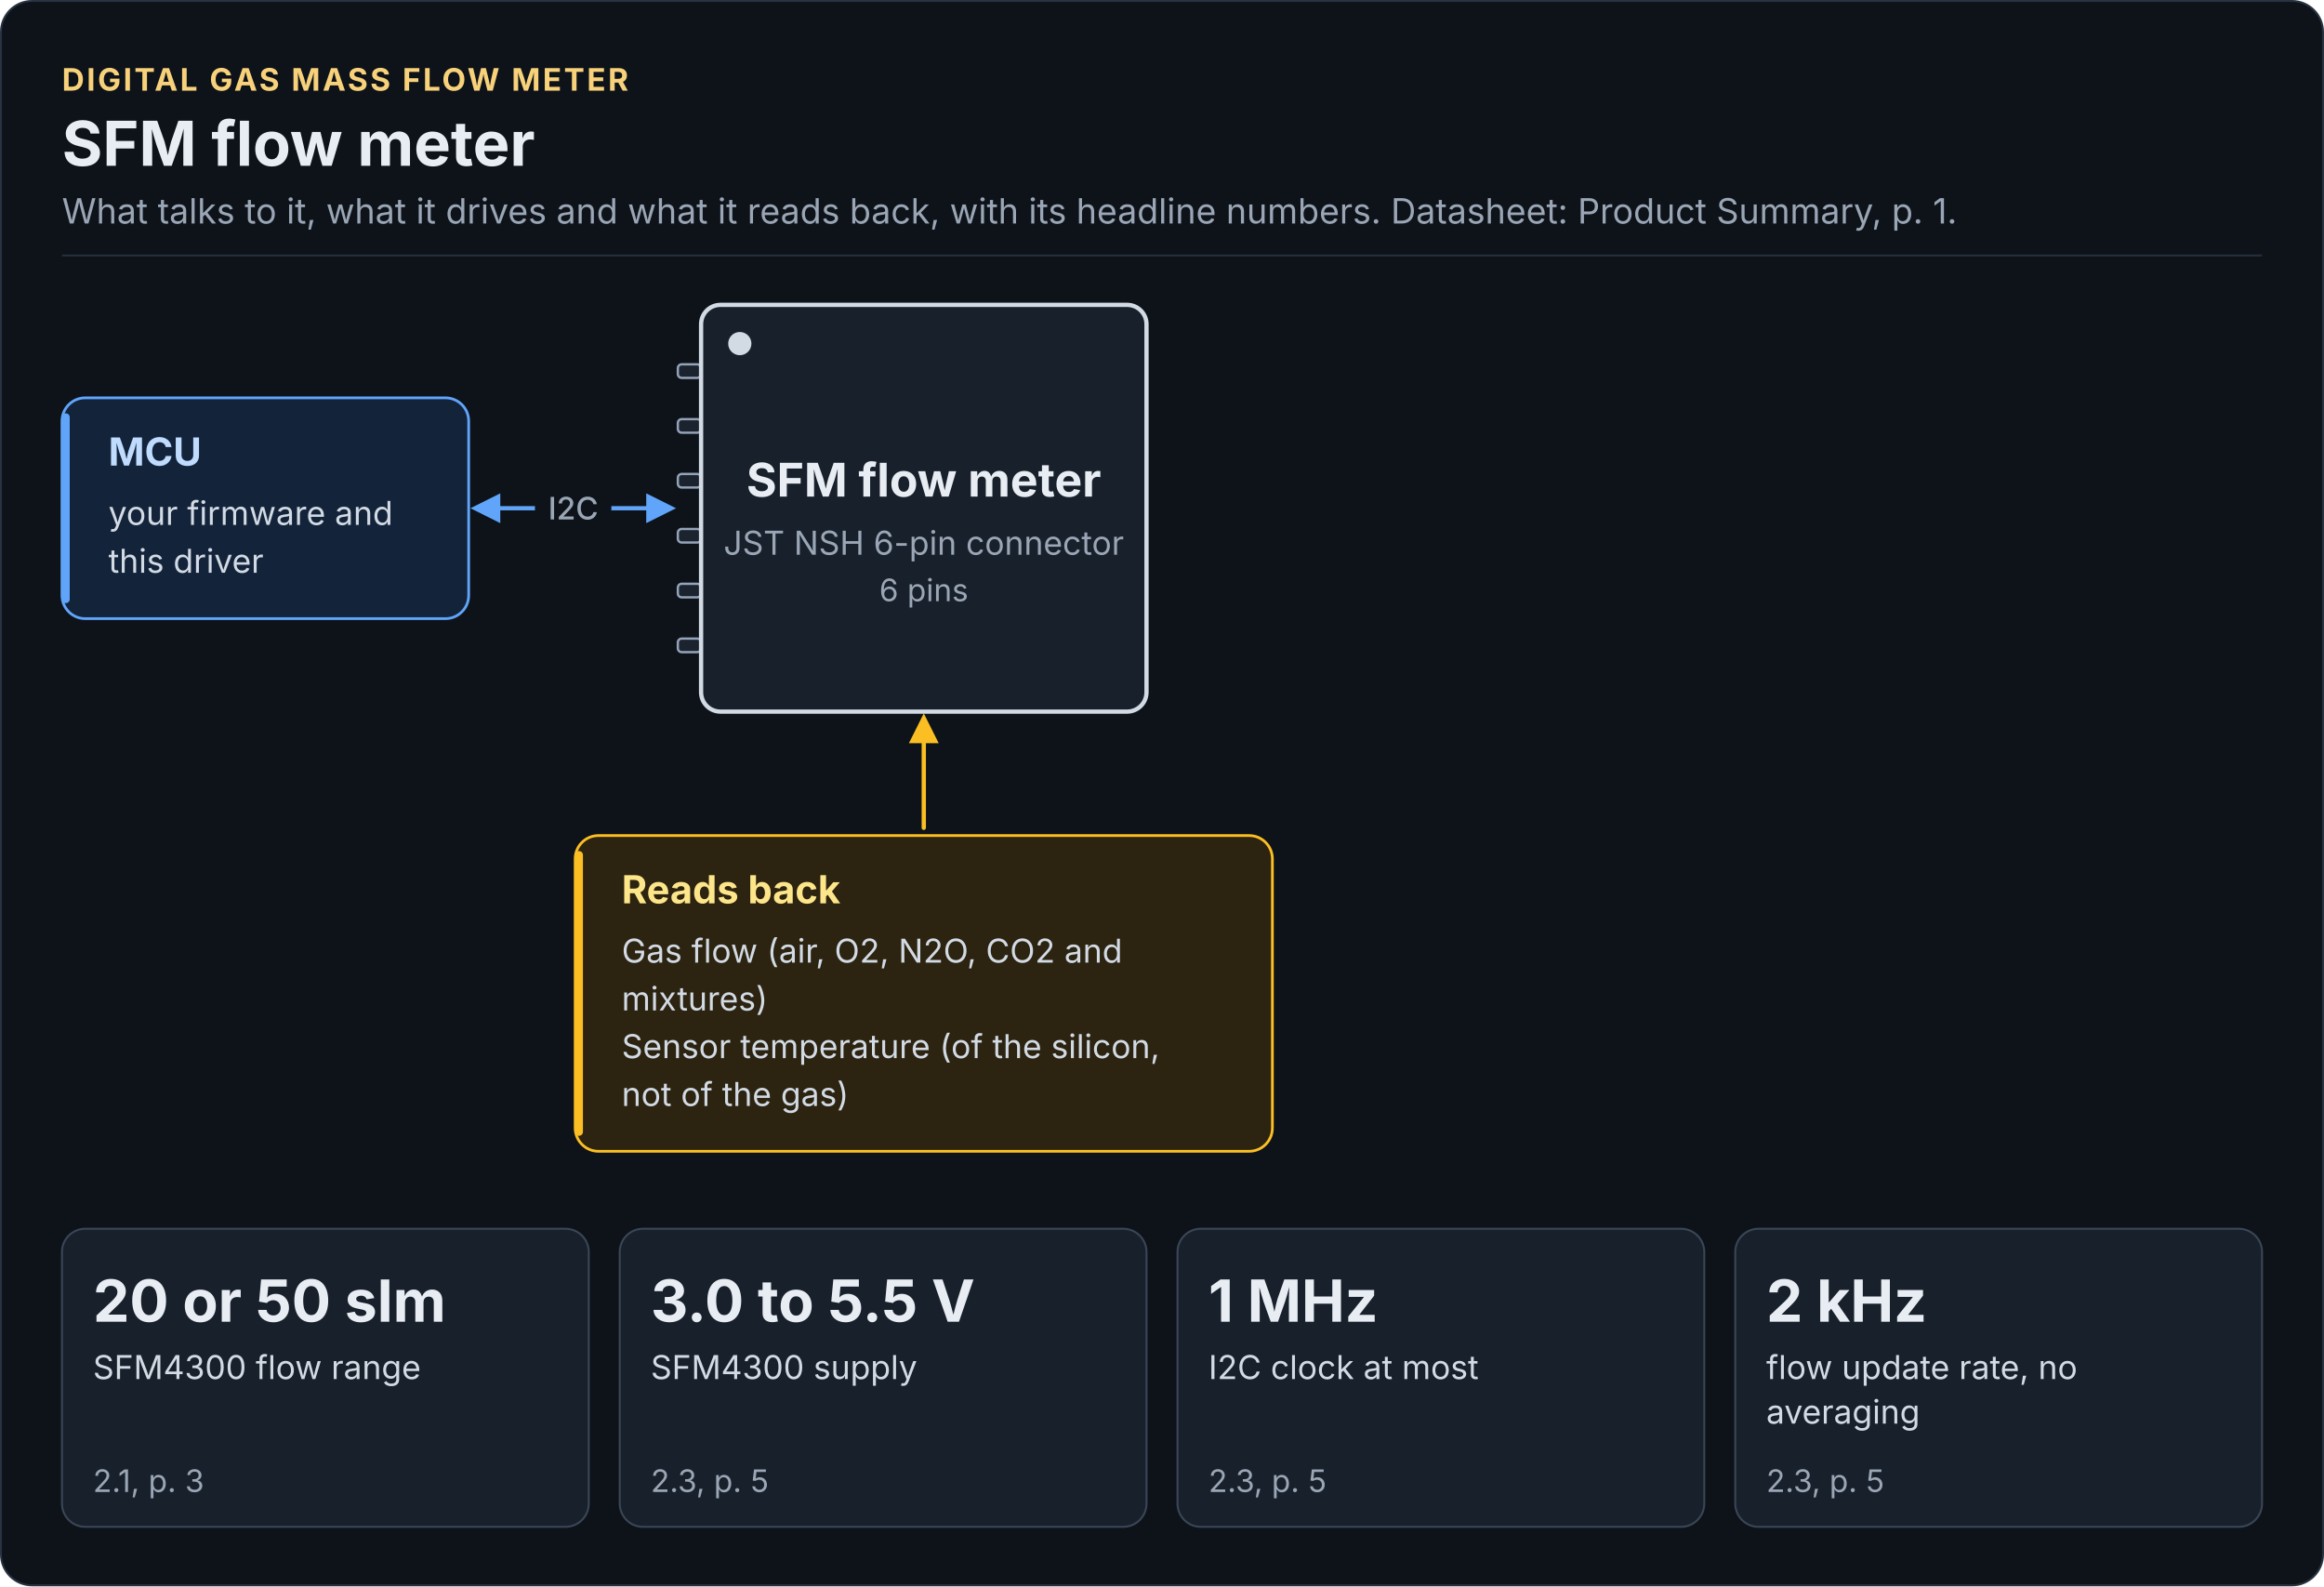
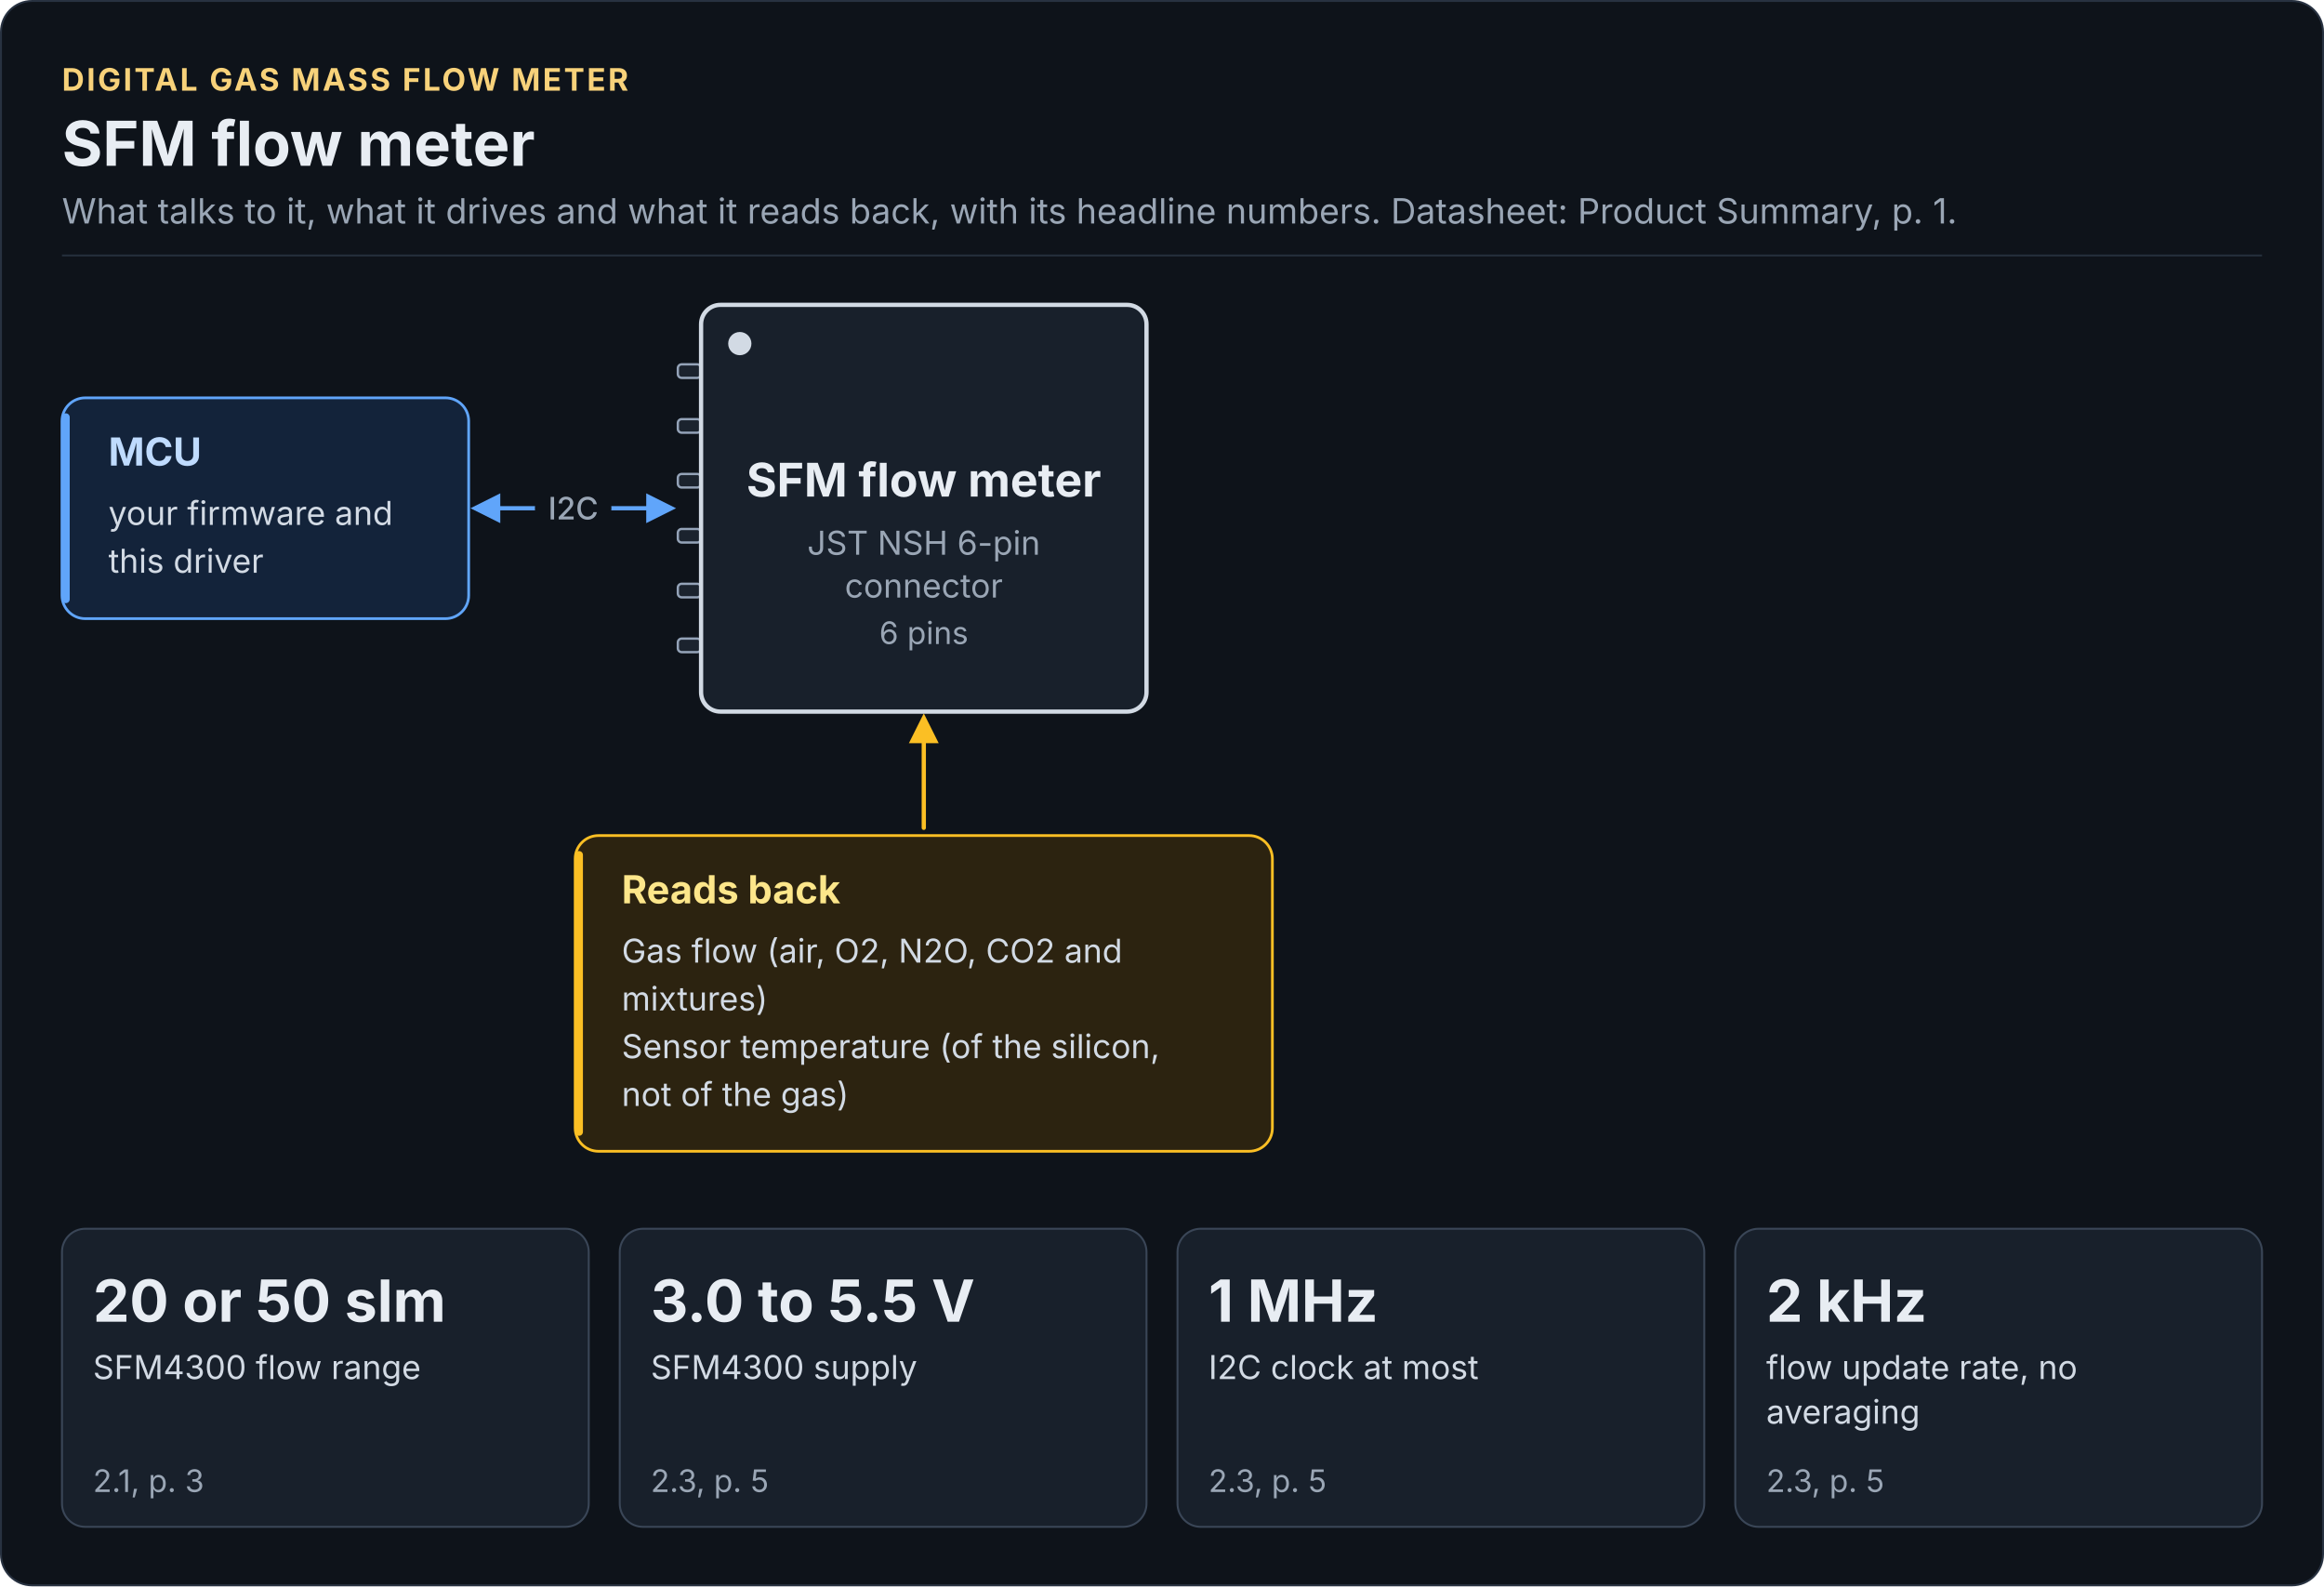
<svg xmlns="http://www.w3.org/2000/svg" width="1200" height="819" viewBox="0 0 1200 819" role="img" aria-labelledby="chip-hero-title chip-hero-desc" font-family="Inter, 'Segoe UI', Roboto, 'Helvetica Neue', Arial, sans-serif">
  <defs>
    <marker id="fk-arrow-amber-strong" viewBox="0 0 10 10" refX="8" refY="5" markerWidth="7" markerHeight="7" orient="auto-start-reverse">
      <path d="M0 0L10 5L0 10z" fill="#FBBF24" />
    </marker>
    <marker id="fk-arrow-blue-strong" viewBox="0 0 10 10" refX="8" refY="5" markerWidth="7" markerHeight="7" orient="auto-start-reverse">
      <path d="M0 0L10 5L0 10z" fill="#60A5FA" />
    </marker>
  </defs>
  <rect x="0.5" y="0.5" width="1199" height="818" rx="16" fill="#0E131A" stroke="#283241" />
  <text x="32" y="46.8" font-size="16" font-weight="700" letter-spacing="1.2" fill="#F8D27A">DIGITAL GAS MASS FLOW METER</text>
  <text x="32" y="85.6" font-size="32" font-weight="700" fill="#E8EDF3">SFM flow meter</text>
  <text x="32" y="115.4" font-size="18" fill="#9AA6B5">What talks to it, what it drives and what it reads back, with its headline numbers. Datasheet: Product Summary, p. 1.</text>
  <rect x="32" y="131.4" width="1136" height="1" fill="#252F3C" />
  <path d="M246 262.4 L346 262.4" fill="none" stroke="#60A5FA" stroke-width="2.2" stroke-linecap="round" stroke-linejoin="round" marker-end="url(#fk-arrow-blue-strong)" marker-start="url(#fk-arrow-blue-strong)" />
  <path d="M477 427.4 L477 371.4" fill="none" stroke="#FBBF24" stroke-width="2.2" stroke-linecap="round" stroke-linejoin="round" marker-end="url(#fk-arrow-amber-strong)" />
  <rect x="350" y="188.1" width="12" height="7" rx="2" fill="#1B232E" stroke="#94A3B8" stroke-width="1.2" />
  <rect x="350" y="216.4" width="12" height="7" rx="2" fill="#1B232E" stroke="#94A3B8" stroke-width="1.2" />
  <rect x="350" y="244.7" width="12" height="7" rx="2" fill="#1B232E" stroke="#94A3B8" stroke-width="1.2" />
  <rect x="350" y="273.1" width="12" height="7" rx="2" fill="#1B232E" stroke="#94A3B8" stroke-width="1.2" />
  <rect x="350" y="301.4" width="12" height="7" rx="2" fill="#1B232E" stroke="#94A3B8" stroke-width="1.2" />
  <rect x="350" y="329.7" width="12" height="7" rx="2" fill="#1B232E" stroke="#94A3B8" stroke-width="1.2" />
  <rect x="362" y="157.4" width="230" height="210" rx="10" fill="#18202B" stroke="#D2DAE4" stroke-width="2.2" />
  <circle cx="382" cy="177.4" r="6" fill="#D2DAE4" />
  <rect x="32" y="205.4" width="210" height="114" rx="12" fill="#13233A" stroke="#60A5FA" stroke-width="1.4" />
  <rect x="32" y="213.4" width="4" height="98" rx="2" fill="#60A5FA" />
  <rect x="297" y="431.4" width="360" height="163" rx="12" fill="#2C2310" stroke="#FBBF24" stroke-width="1.4" />
  <rect x="297" y="439.4" width="4" height="147" rx="2" fill="#FBBF24" />
  <rect x="32" y="634.4" width="272" height="153.9" rx="12" fill="#18202B" stroke="#3A4657" stroke-width="1" />
  <rect x="320" y="634.4" width="272" height="153.9" rx="12" fill="#18202B" stroke="#3A4657" stroke-width="1" />
  <rect x="608" y="634.4" width="272" height="153.9" rx="12" fill="#18202B" stroke="#3A4657" stroke-width="1" />
  <rect x="896" y="634.4" width="272" height="153.9" rx="12" fill="#18202B" stroke="#3A4657" stroke-width="1" />
  <text x="477" y="256.4" font-size="24" font-weight="700" text-anchor="middle" fill="#E8EDF3">SFM flow meter</text>
-   <text x="477" y="286.4" font-size="17" text-anchor="middle" fill="#9AA6B5">JST NSH 6-pin connector</text>
-   <text x="477" y="310.4" font-size="16" text-anchor="middle" fill="#9AA6B5">6 pins</text>
+   <text x="477" y="286.4" font-size="17" text-anchor="middle" fill="#9AA6B5">JST NSH 6-pin</text>
+   <text x="477" y="308.5" font-size="17" text-anchor="middle" fill="#9AA6B5">connector</text>
+   <text x="477" y="332.5" font-size="16" text-anchor="middle" fill="#9AA6B5">6 pins</text>
  <text x="56" y="240.4" font-size="20" font-weight="700" fill="#BFDBFE">MCU</text>
  <text x="56" y="271" font-size="17" fill="#D2DAE4">your firmware and</text>
  <text x="56" y="295.7" font-size="17" fill="#D2DAE4">this driver</text>
  <rect x="276.2" y="250.4" width="39.5" height="24" rx="12" fill="#0E131A" />
  <text x="296" y="268.2" font-size="16" font-weight="500" text-anchor="middle" fill="#9AA6B5">I2C</text>
  <text x="321" y="466.4" font-size="20" font-weight="700" fill="#FDE68A">Reads back</text>
  <text x="321" y="497" font-size="17" fill="#D2DAE4">Gas flow (air, O2, N2O, CO2 and</text>
  <text x="321" y="521.7" font-size="17" fill="#D2DAE4">mixtures)</text>
  <text x="321" y="546.3" font-size="17" fill="#D2DAE4">Sensor temperature (of the silicon,</text>
  <text x="321" y="571" font-size="17" fill="#D2DAE4">not of the gas)</text>
  <text x="48" y="682.4" font-size="30" font-weight="700" fill="#E8EDF3">20 or 50 slm</text>
  <text x="48" y="712" font-size="17" fill="#D2DAE4">SFM4300 flow range</text>
  <text x="48" y="770.3" font-size="16" fill="#9AA6B5">2.1, p. 3</text>
  <text x="336" y="682.4" font-size="30" font-weight="700" fill="#E8EDF3">3.0 to 5.5 V</text>
  <text x="336" y="712" font-size="17" fill="#D2DAE4">SFM4300 supply</text>
  <text x="336" y="770.3" font-size="16" fill="#9AA6B5">2.3, p. 5</text>
  <text x="624" y="682.4" font-size="30" font-weight="700" fill="#E8EDF3">1 MHz</text>
  <text x="624" y="712" font-size="17" fill="#D2DAE4">I2C clock at most</text>
  <text x="624" y="770.3" font-size="16" fill="#9AA6B5">2.3, p. 5</text>
  <text x="912" y="682.4" font-size="30" font-weight="700" fill="#E8EDF3">2 kHz</text>
  <text x="912" y="712" font-size="17" fill="#D2DAE4">flow update rate, no</text>
  <text x="912" y="735" font-size="17" fill="#D2DAE4">averaging</text>
  <text x="912" y="770.3" font-size="16" fill="#9AA6B5">2.3, p. 5</text>
</svg>
